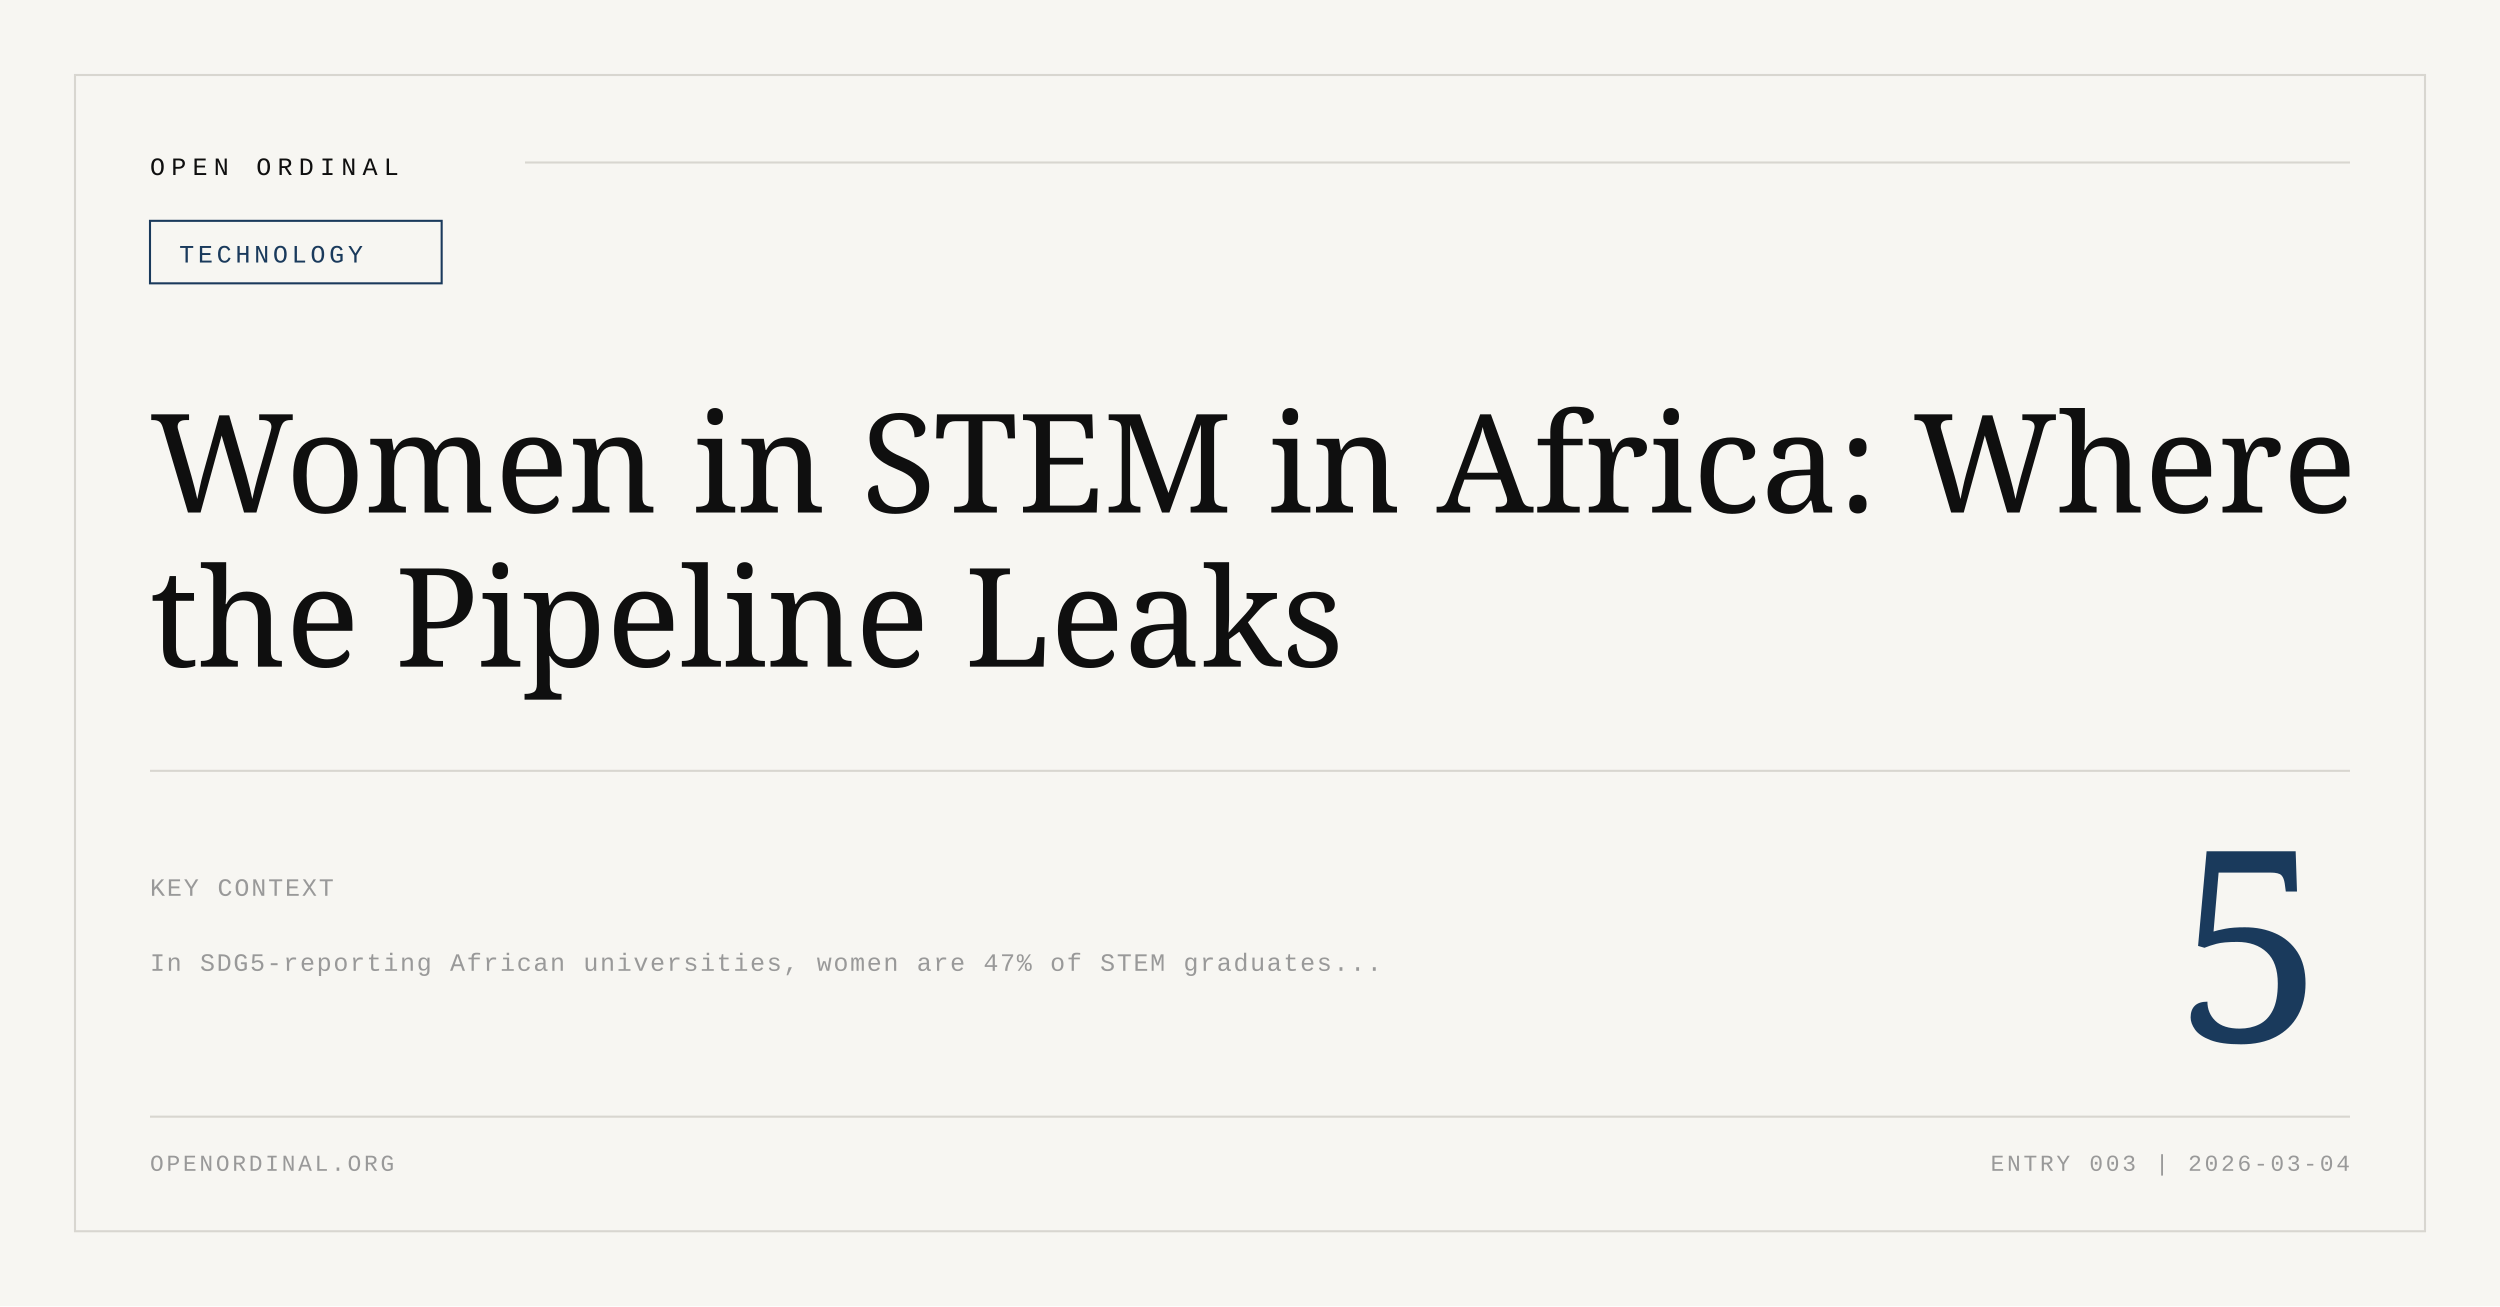
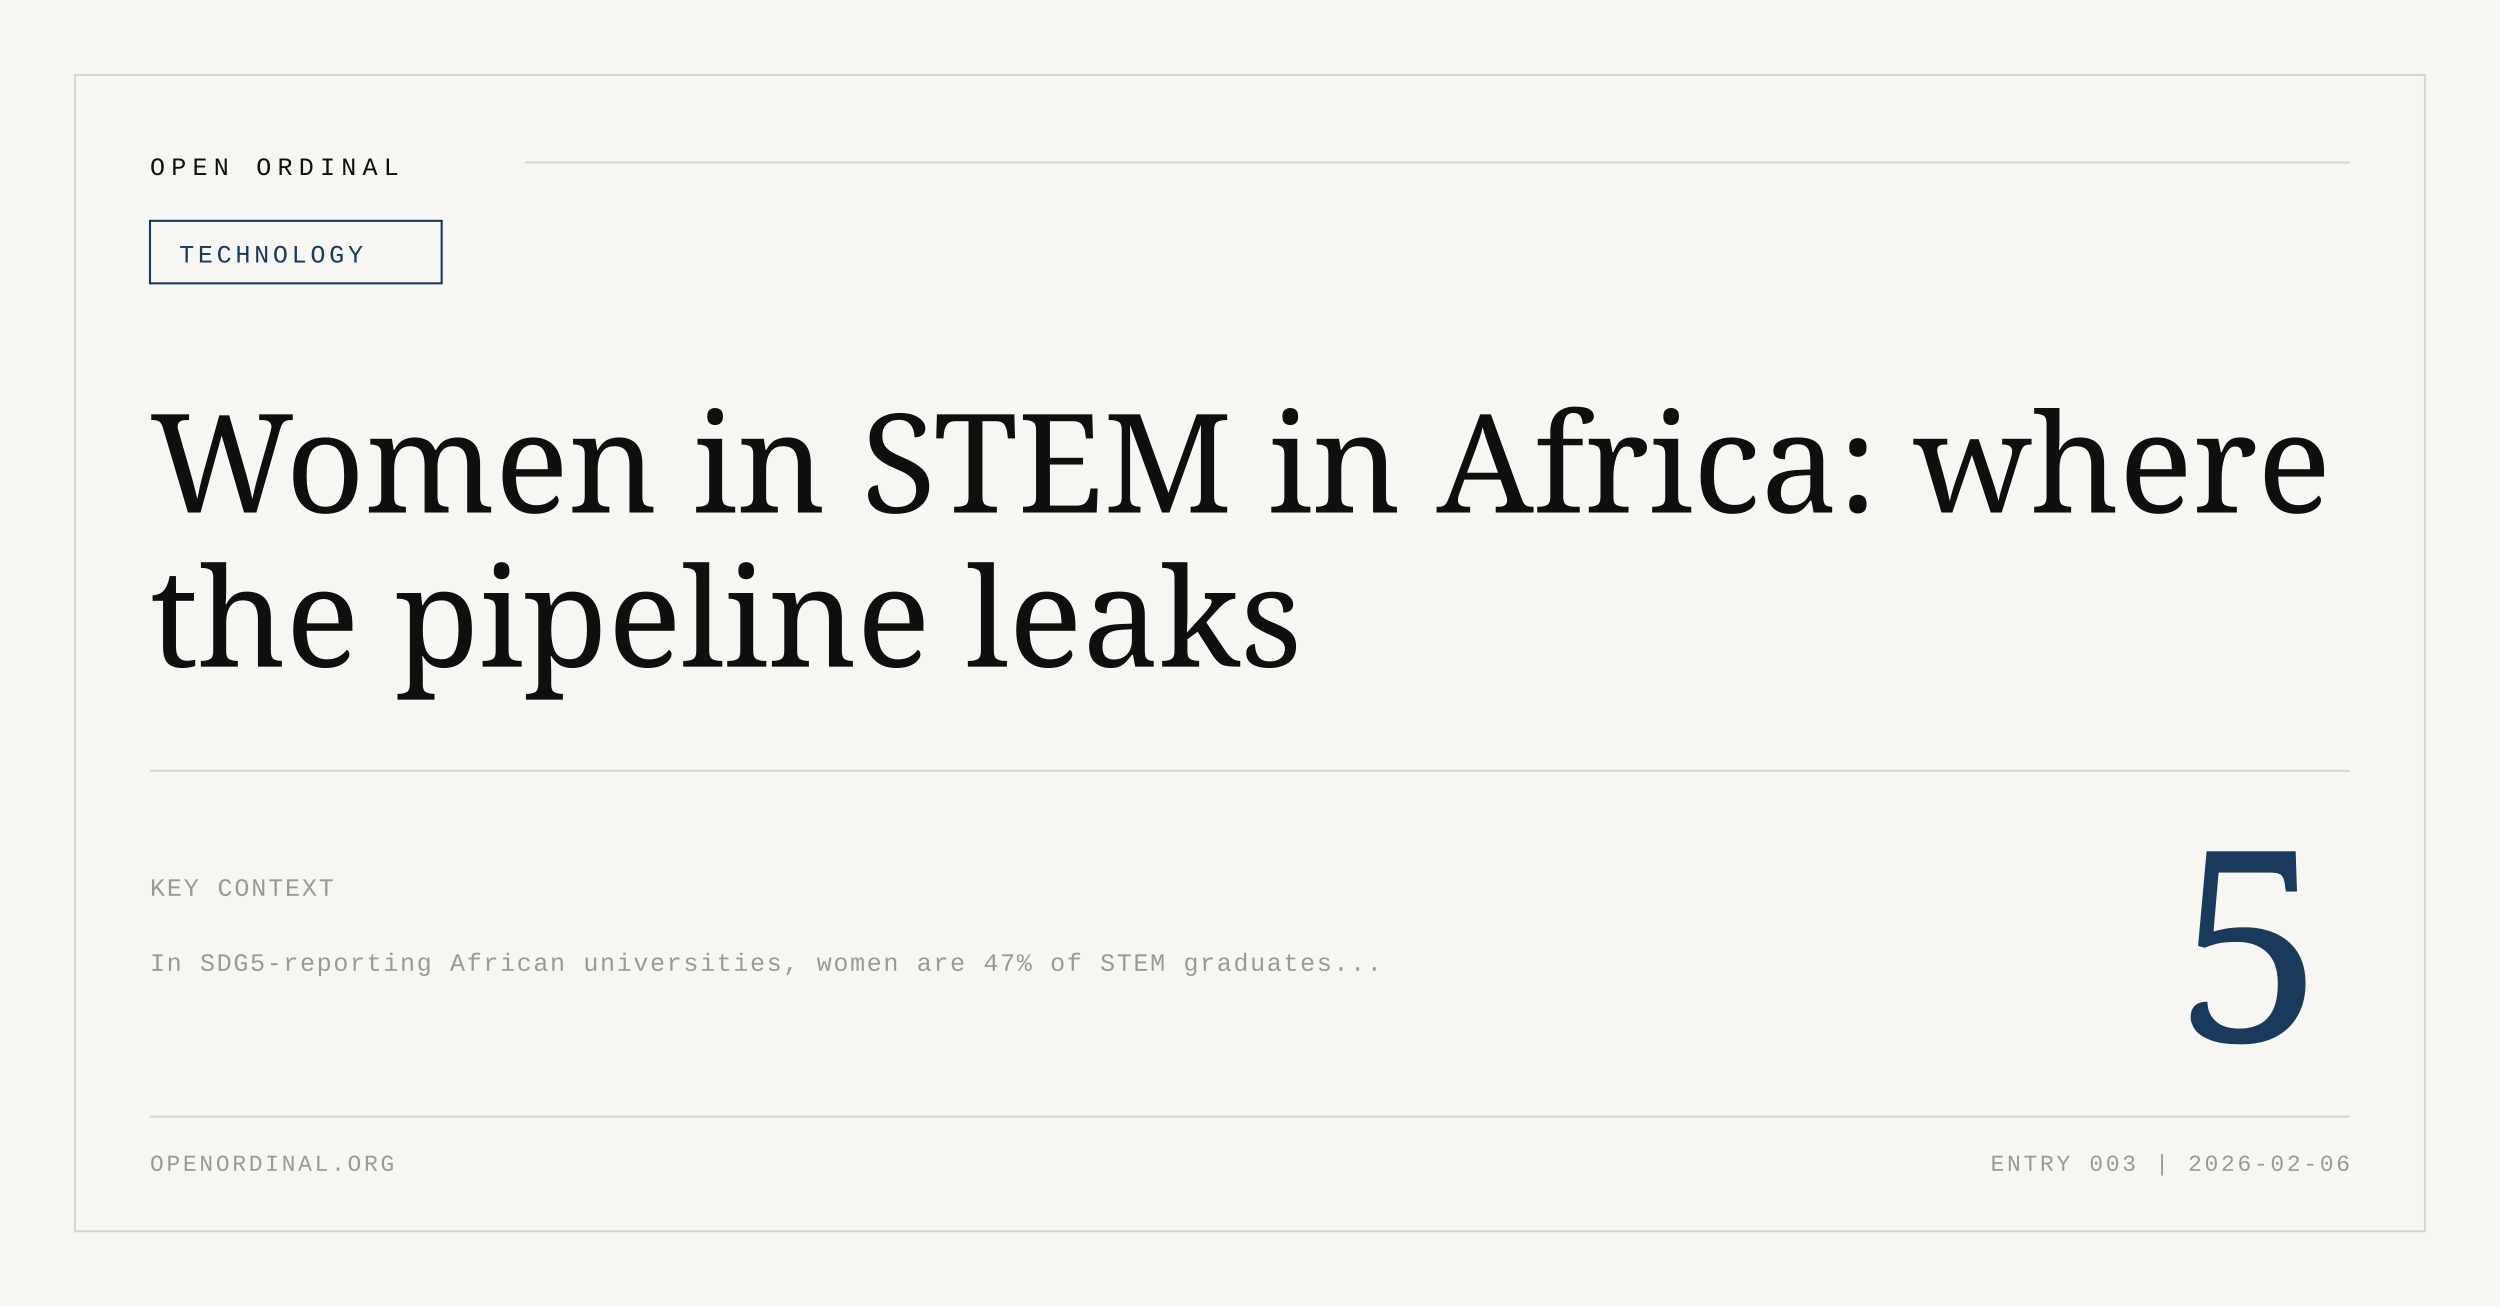
- <svg xmlns="http://www.w3.org/2000/svg" width="1200" height="627" viewBox="0 0 1200 627" role="img" aria-label="Women in STEM in Africa: Where the Pipeline Leaks OG card">
+ <svg xmlns="http://www.w3.org/2000/svg" width="1200" height="627" viewBox="0 0 1200 627" role="img" aria-label="Women in STEM in Africa: where the pipeline leaks OG card">
  <rect width="1200" height="627" fill="#f7f6f2" />
  <rect x="36" y="36" width="1128" height="555" fill="none" stroke="#d8d6d0" stroke-width="1" />
  <text x="72" y="84" fill="#0f0f0f" font-family="'Geist Mono', 'Courier New', monospace" font-size="12" letter-spacing="3">OPEN ORDINAL</text>
  <line x1="252" y1="78" x2="1128" y2="78" stroke="#d8d6d0" stroke-width="1" />
  <rect x="72" y="106" width="140" height="30" fill="none" stroke="#1a3a5c" stroke-width="1" />
  <text x="86" y="126" fill="#1a3a5c" font-family="'Geist Mono', 'Courier New', monospace" font-size="12" letter-spacing="1.8">TECHNOLOGY</text>
  <text x="72" y="246" fill="#0f0f0f" font-family="'EB Garamond', Georgia, serif" font-size="66" font-weight="500">
-     <tspan x="72" dy="0">Women in STEM in Africa: Where</tspan>
-     <tspan x="72" dy="74">the Pipeline Leaks</tspan>
+     <tspan x="72" dy="0">Women in STEM in Africa: where</tspan>
+     <tspan x="72" dy="74">the pipeline leaks</tspan>
  </text>
  <line x1="72" y1="370" x2="1128" y2="370" stroke="#d8d6d0" stroke-width="1" />
  <text x="72" y="430" fill="#999999" font-family="'Geist Mono', 'Courier New', monospace" font-size="12" letter-spacing="0.9">KEY CONTEXT</text>
  <text x="72" y="466" fill="#999999" font-family="'Geist Mono', 'Courier New', monospace" font-size="12" letter-spacing="0.8">In SDG5-reporting African universities, women are 47% of STEM graduates...</text>
  <text x="1116" y="500" text-anchor="end" fill="#1a3a5c" font-family="'EB Garamond', Georgia, serif" font-size="128" font-weight="500">5</text>
  <line x1="72" y1="536" x2="1128" y2="536" stroke="#d8d6d0" stroke-width="1" />
  <text x="72" y="562" fill="#999999" font-family="'Geist Mono', 'Courier New', monospace" font-size="11" letter-spacing="1.3">OPENORDINAL.ORG</text>
-   <text x="1128" y="562" text-anchor="end" fill="#999999" font-family="'Geist Mono', 'Courier New', monospace" font-size="11" letter-spacing="1.3">ENTRY 003 | 2026-03-04</text>
+   <text x="1128" y="562" text-anchor="end" fill="#999999" font-family="'Geist Mono', 'Courier New', monospace" font-size="11" letter-spacing="1.3">ENTRY 003 | 2026-02-06</text>
</svg>
